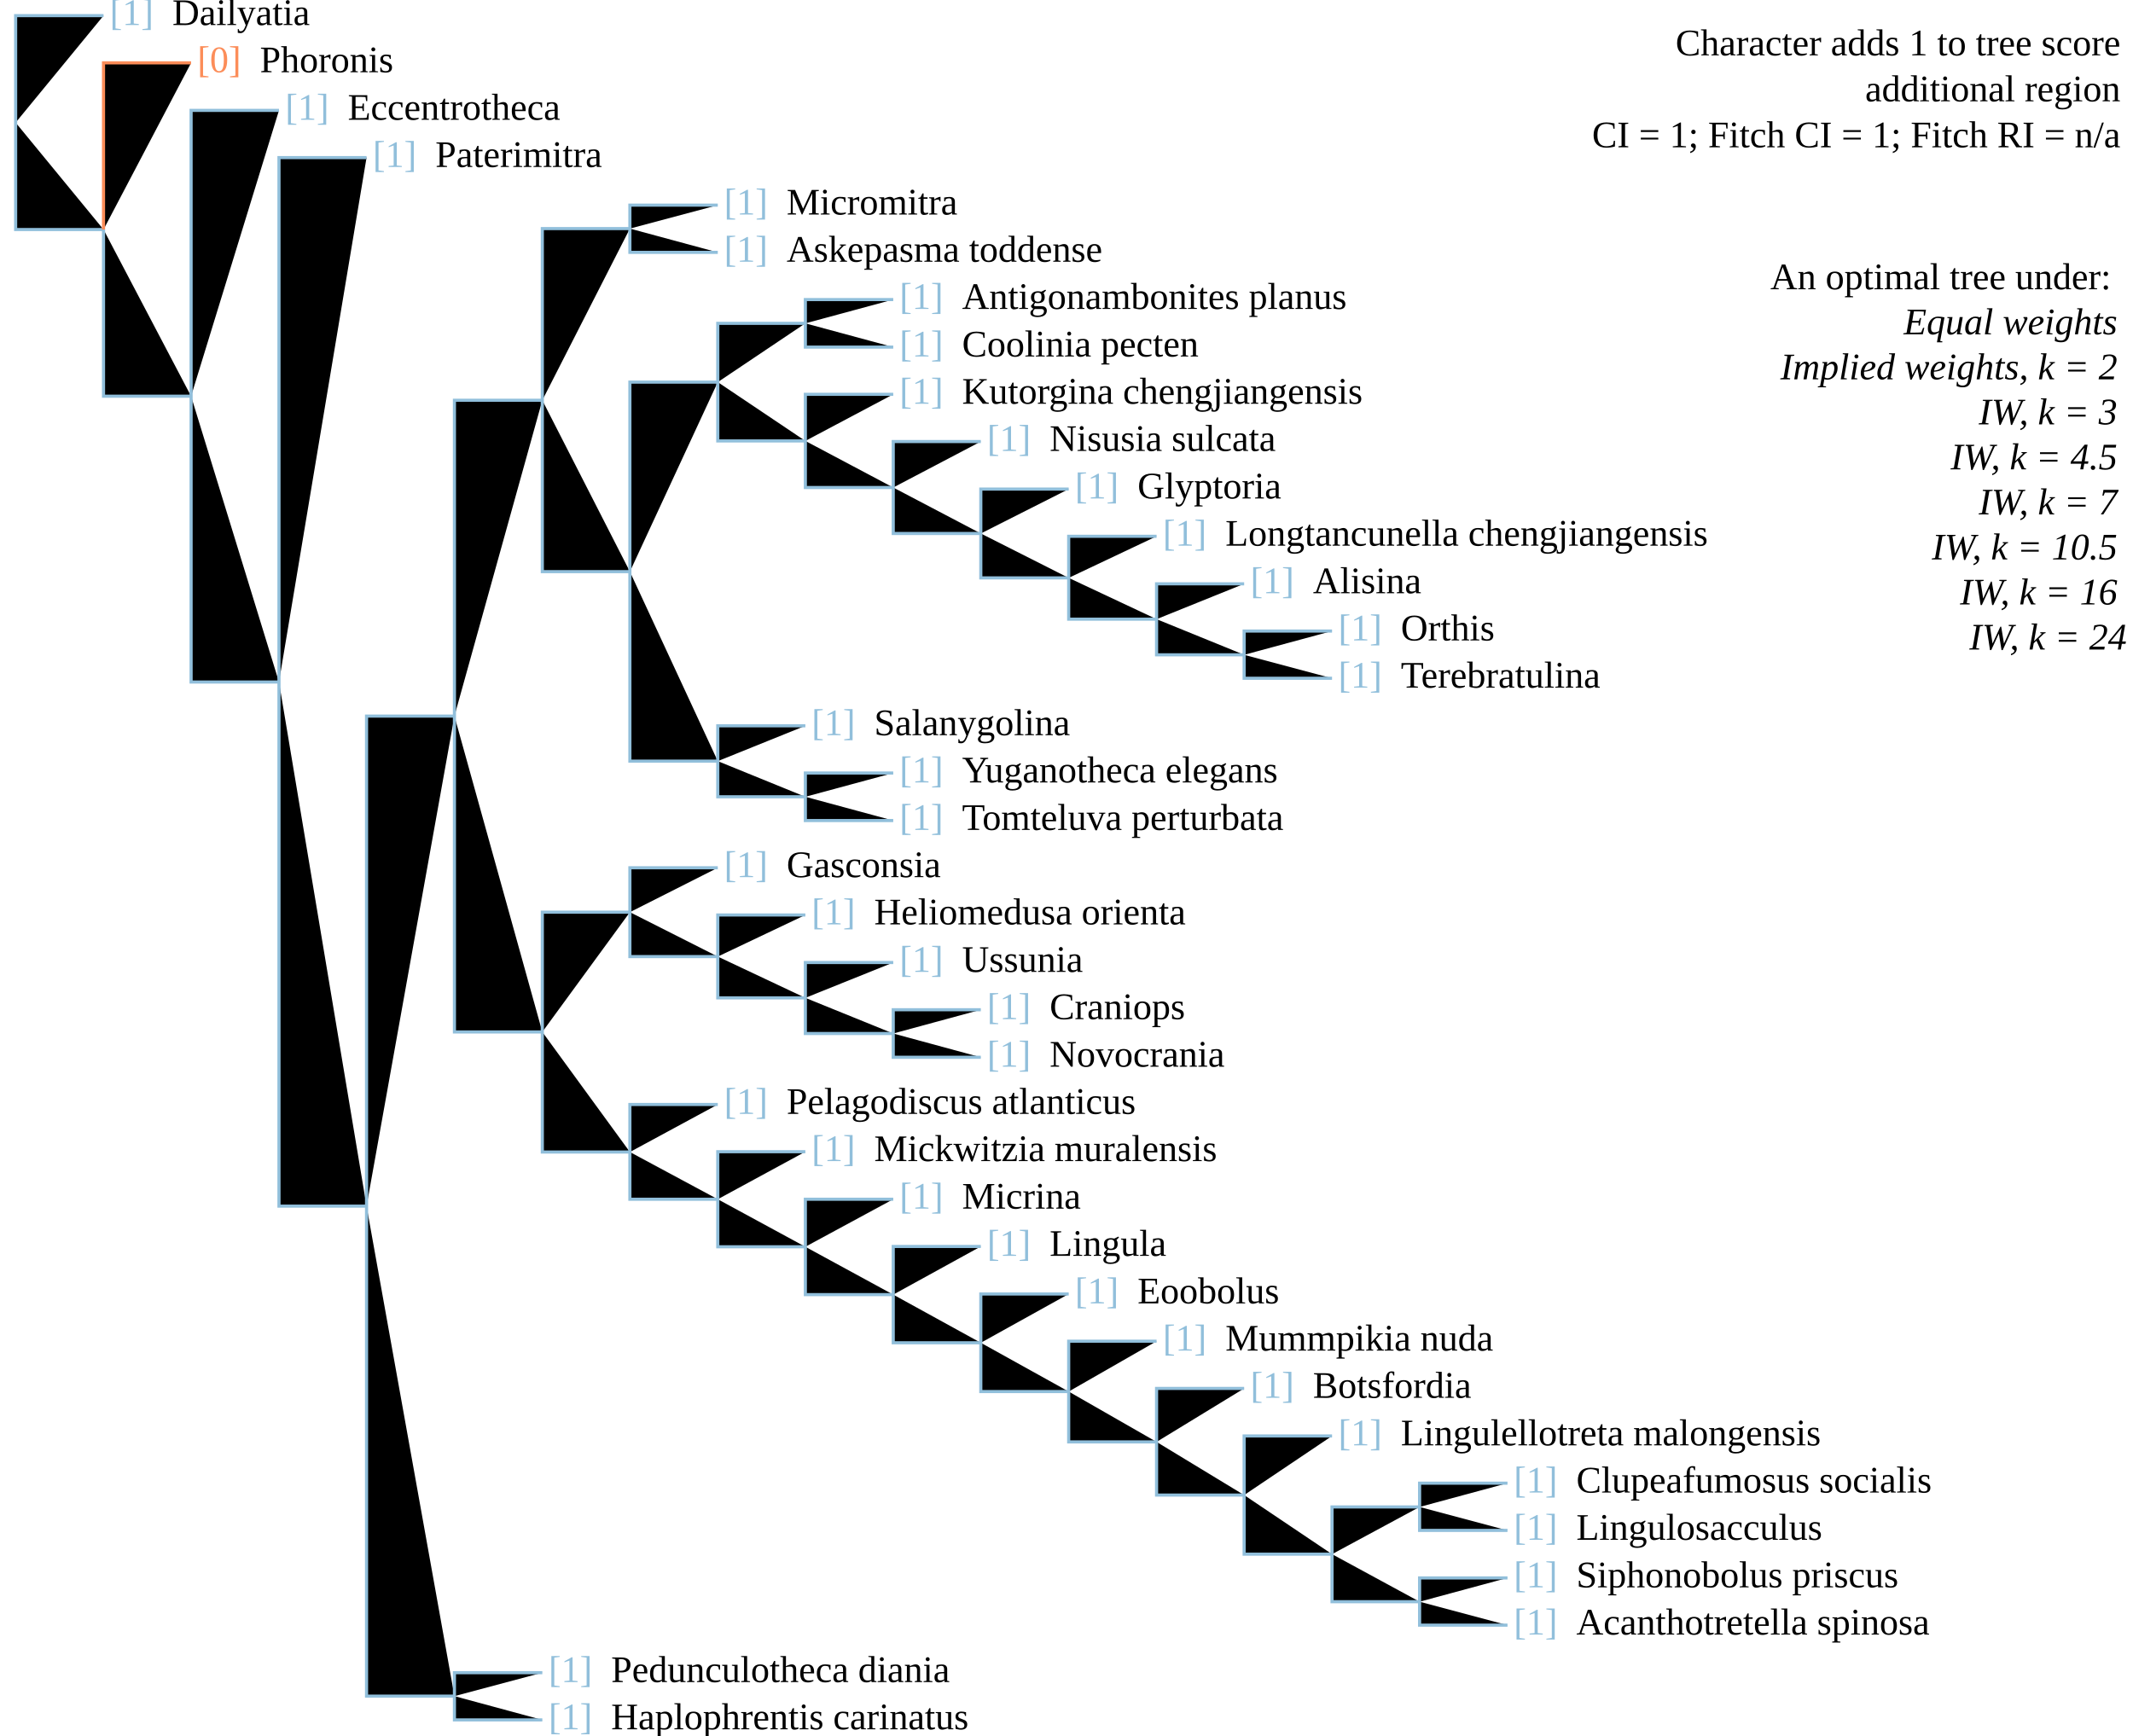
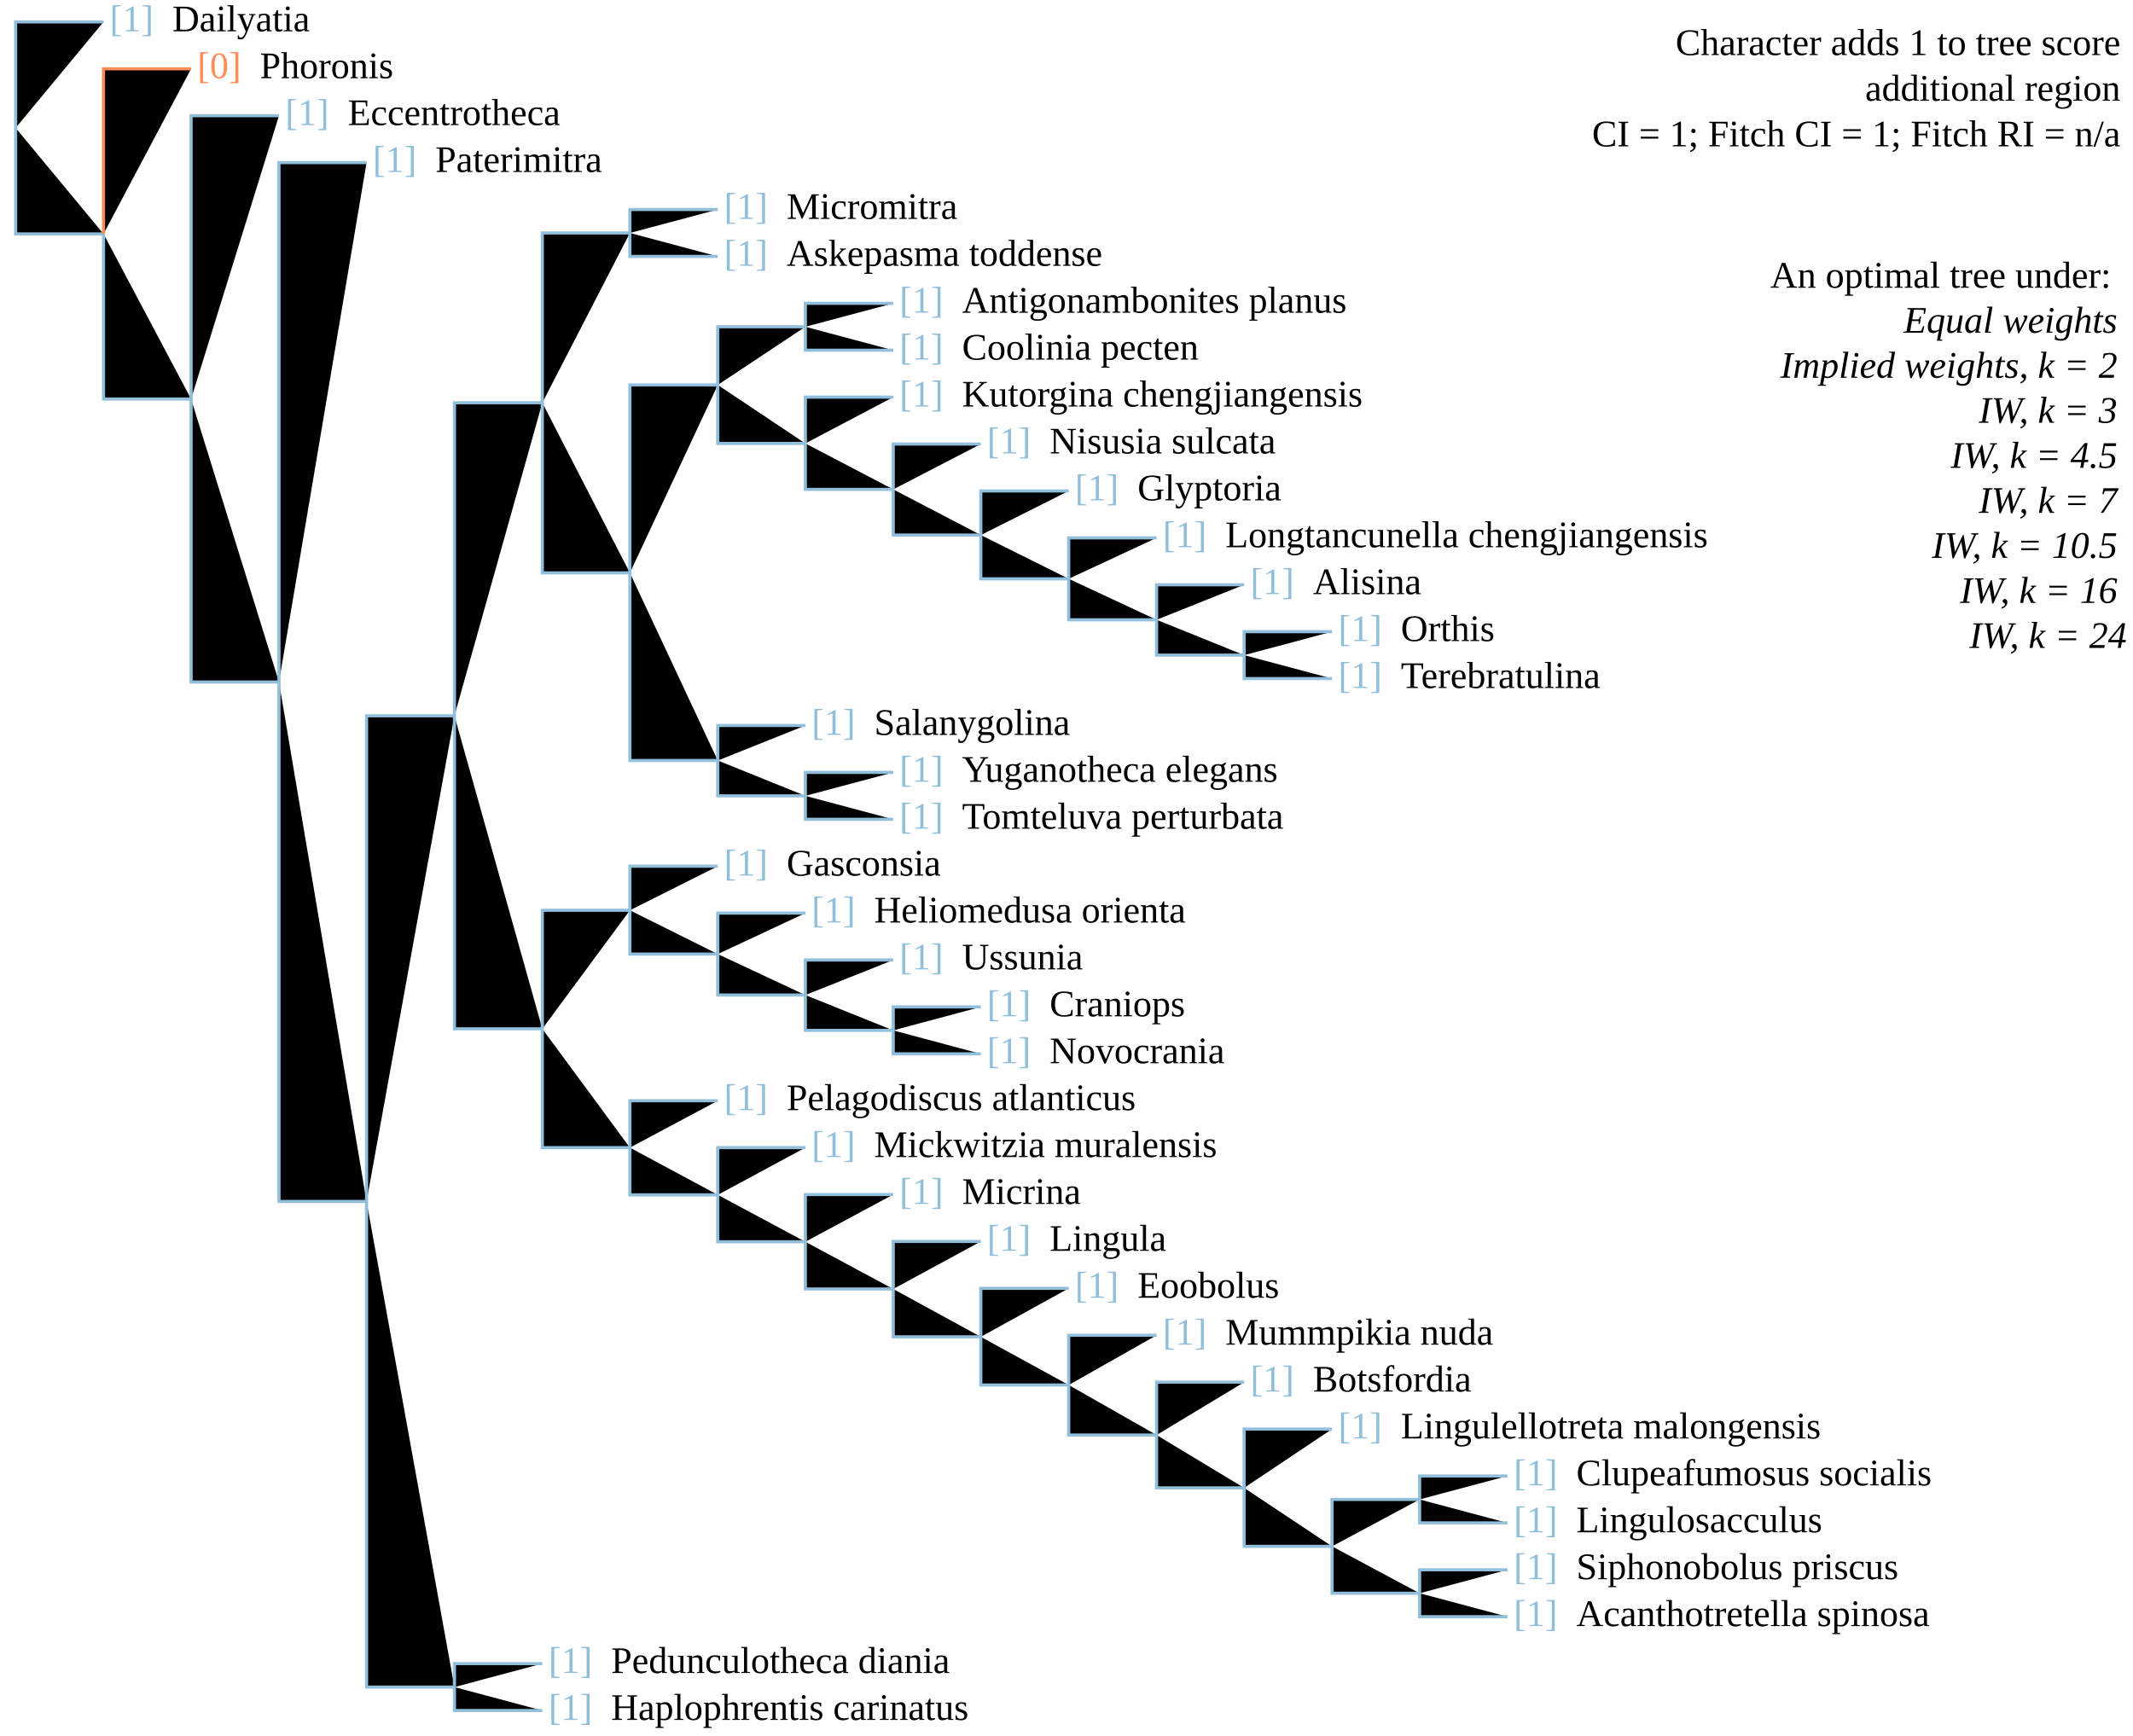
<svg xmlns="http://www.w3.org/2000/svg" version="1.1" width="682" height="555" class="tree" char="1">
-   <text x="678" y="17.7" text-anchor="end" class="stepsLabel">Character adds <tspan class="score">1</tspan> to tree score</text>
-   <text x="678" y="32.4" text-anchor="end" class="stepsLabel">
+   <text x="678" y="17.6" text-anchor="end" class="stepsLabel">Character adds <tspan class="score">1</tspan> to tree score</text>
+   <text x="678" y="32.2" text-anchor="end" class="stepsLabel">
    <tspan class="score" /> additional region</text>
-   <text x="678" y="47.1" text-anchor="end" class="stepsLabel">CI = 1; Fitch CI = 1; Fitch RI = n/a</text>
-   <text x="678" y="76.5" text-anchor="end" class="stepsLabel">
+   <text x="678" y="46.8" text-anchor="end" class="stepsLabel">CI = 1; Fitch CI = 1; Fitch RI = n/a</text>
+   <text x="678" y="76" text-anchor="end" class="stepsLabel">
    <tspan dy="16">An optimal tree under:</tspan>
    <tspan x="680" style="font-style:italic" class="notThisAn" dy="1.2em">Equal weights</tspan>
    <tspan x="680" style="font-style:italic" class="notThisAn" dy="1.2em">Implied weights, k = 2</tspan>
    <tspan x="680" style="font-style:italic" class="notThisAn" dy="1.2em">IW, k = 3</tspan>
    <tspan x="680" style="font-style:italic" class="notThisAn" dy="1.2em">IW, k = 4.5</tspan>
    <tspan x="680" style="font-style:italic" class="thisAn" dy="1.2em">IW, k = 7</tspan>
    <tspan x="680" style="font-style:italic" class="thisAn" dy="1.2em">IW, k = 10.5</tspan>
    <tspan x="680" style="font-style:italic" class="thisAn" dy="1.2em">IW, k = 16</tspan>
    <tspan x="680" style="font-style:italic" class="thisAn" dy="1.2em">IW, k = 24</tspan>
  </text>
-   <text x="35.1" y="8" fill="#91bfdb" class="flag">[1]</text>
-   <text x="55.1" y="8" class="taxonLabel">Dailyatia</text>
-   <text x="91.2" y="38.3" fill="#91bfdb" class="flag">[1]</text>
-   <text x="111.2" y="38.3" class="taxonLabel">Eccentrotheca</text>
-   <text x="63.1" y="23.1" fill="#fc8d59" class="flag">[0]</text>
-   <text x="83.1" y="23.1" class="taxonLabel">Phoronis</text>
-   <text x="119.2" y="53.4" fill="#91bfdb" class="flag">[1]</text>
-   <text x="139.2" y="53.4" class="taxonLabel">Paterimitra</text>
-   <text x="231.5" y="68.6" fill="#91bfdb" class="flag">[1]</text>
-   <text x="251.5" y="68.6" class="taxonLabel">Micromitra</text>
-   <text x="231.5" y="83.7" fill="#91bfdb" class="flag">[1]</text>
-   <text x="251.5" y="83.7" class="taxonLabel">Askepasma toddense</text>
-   <text x="259.5" y="235.1" fill="#91bfdb" class="flag">[1]</text>
-   <text x="279.5" y="235.1" class="taxonLabel">Salanygolina</text>
-   <text x="287.6" y="265.4" fill="#91bfdb" class="flag">[1]</text>
-   <text x="307.6" y="265.4" class="taxonLabel">Tomteluva perturbata</text>
-   <text x="287.6" y="250.2" fill="#91bfdb" class="flag">[1]</text>
-   <text x="307.6" y="250.2" class="taxonLabel">Yuganotheca elegans</text>
-   <text x="287.6" y="114" fill="#91bfdb" class="flag">[1]</text>
-   <text x="307.6" y="114" class="taxonLabel">Coolinia pecten</text>
-   <text x="287.6" y="98.8" fill="#91bfdb" class="flag">[1]</text>
-   <text x="307.6" y="98.8" class="taxonLabel">Antigonambonites planus</text>
-   <text x="287.6" y="129.1" fill="#91bfdb" class="flag">[1]</text>
-   <text x="307.6" y="129.1" class="taxonLabel">Kutorgina chengjiangensis</text>
-   <text x="315.6" y="144.2" fill="#91bfdb" class="flag">[1]</text>
-   <text x="335.6" y="144.2" class="taxonLabel">Nisusia sulcata</text>
-   <text x="343.7" y="159.4" fill="#91bfdb" class="flag">[1]</text>
-   <text x="363.7" y="159.4" class="taxonLabel">Glyptoria</text>
-   <text x="371.8" y="174.5" fill="#91bfdb" class="flag">[1]</text>
-   <text x="391.8" y="174.5" class="taxonLabel">Longtancunella chengjiangensis</text>
-   <text x="399.8" y="189.7" fill="#91bfdb" class="flag">[1]</text>
-   <text x="419.8" y="189.7" class="taxonLabel">Alisina</text>
-   <text x="427.9" y="219.9" fill="#91bfdb" class="flag">[1]</text>
-   <text x="447.9" y="219.9" class="taxonLabel">Terebratulina</text>
-   <text x="427.9" y="204.8" fill="#91bfdb" class="flag">[1]</text>
-   <text x="447.9" y="204.8" class="taxonLabel">Orthis</text>
-   <text x="231.5" y="280.5" fill="#91bfdb" class="flag">[1]</text>
-   <text x="251.5" y="280.5" class="taxonLabel">Gasconsia</text>
-   <text x="259.5" y="295.6" fill="#91bfdb" class="flag">[1]</text>
-   <text x="279.5" y="295.6" class="taxonLabel">Heliomedusa orienta</text>
-   <text x="287.6" y="310.8" fill="#91bfdb" class="flag">[1]</text>
-   <text x="307.6" y="310.8" class="taxonLabel">Ussunia</text>
-   <text x="315.6" y="341.1" fill="#91bfdb" class="flag">[1]</text>
-   <text x="335.6" y="341.1" class="taxonLabel">Novocrania</text>
-   <text x="315.6" y="325.9" fill="#91bfdb" class="flag">[1]</text>
-   <text x="335.6" y="325.9" class="taxonLabel">Craniops</text>
-   <text x="231.5" y="356.2" fill="#91bfdb" class="flag">[1]</text>
-   <text x="251.5" y="356.2" class="taxonLabel">Pelagodiscus atlanticus</text>
-   <text x="259.5" y="371.3" fill="#91bfdb" class="flag">[1]</text>
-   <text x="279.5" y="371.3" class="taxonLabel">Mickwitzia muralensis</text>
-   <text x="287.6" y="386.5" fill="#91bfdb" class="flag">[1]</text>
-   <text x="307.6" y="386.5" class="taxonLabel">Micrina</text>
-   <text x="315.6" y="401.6" fill="#91bfdb" class="flag">[1]</text>
-   <text x="335.6" y="401.6" class="taxonLabel">Lingula</text>
-   <text x="343.7" y="416.8" fill="#91bfdb" class="flag">[1]</text>
-   <text x="363.7" y="416.8" class="taxonLabel">Eoobolus</text>
-   <text x="371.8" y="431.9" fill="#91bfdb" class="flag">[1]</text>
-   <text x="391.8" y="431.9" class="taxonLabel">Mummpikia nuda</text>
-   <text x="399.8" y="447" fill="#91bfdb" class="flag">[1]</text>
-   <text x="419.8" y="447" class="taxonLabel">Botsfordia</text>
-   <text x="427.9" y="462.2" fill="#91bfdb" class="flag">[1]</text>
-   <text x="447.9" y="462.2" class="taxonLabel">Lingulellotreta malongensis</text>
-   <text x="484" y="477.3" fill="#91bfdb" class="flag">[1]</text>
-   <text x="504" y="477.3" class="taxonLabel">Clupeafumosus socialis</text>
-   <text x="484" y="492.4" fill="#91bfdb" class="flag">[1]</text>
-   <text x="504" y="492.4" class="taxonLabel">Lingulosacculus</text>
-   <text x="484" y="507.6" fill="#91bfdb" class="flag">[1]</text>
-   <text x="504" y="507.6" class="taxonLabel">Siphonobolus priscus</text>
-   <text x="484" y="522.7" fill="#91bfdb" class="flag">[1]</text>
-   <text x="504" y="522.7" class="taxonLabel">Acanthotretella spinosa</text>
-   <text x="175.4" y="553" fill="#91bfdb" class="flag">[1]</text>
-   <text x="195.4" y="553" class="taxonLabel">Haplophrentis carinatus</text>
-   <text x="175.4" y="537.9" fill="#91bfdb" class="flag">[1]</text>
-   <text x="195.4" y="537.9" class="taxonLabel">Pedunculotheca diania</text>
-   <path d="M5,39.2V5H33.1M5,39.2V73.4H33.1M33.1,73.4V126.7H61.1M61.1,126.7V35.3H89.2M61.1,126.7V218.1H89.2M89.2,218.1V50.4H117.2M89.2,218.1V385.7H117.2M117.2,385.7V229H145.3M145.3,229V128H173.4M173.4,128V73.1H201.4M201.4,73.1V65.6H229.5M201.4,73.1V80.7H229.5M173.4,128V182.8H201.4M201.4,182.8V122.2H229.5M229.5,122.2V103.4H257.5M257.5,103.4V95.8H285.6M257.5,103.4V111H285.6M229.5,122.2V141H257.5M257.5,141V126.1H285.6M257.5,141V155.9H285.6M285.6,155.9V141.2H313.6M285.6,155.9V170.6H313.6M313.6,170.6V156.4H341.7M313.6,170.6V184.8H341.7M341.7,184.8V171.5H369.8M341.7,184.8V198H369.8M369.8,198V186.7H397.8M369.8,198V209.4H397.8M397.8,209.4V201.8H425.9M397.8,209.4V216.9H425.9M201.4,182.8V243.4H229.5M229.5,243.4V232.1H257.5M229.5,243.4V254.8H257.5M257.5,254.8V247.2H285.6M257.5,254.8V262.4H285.6M145.3,229V330H173.4M173.4,330V291.7H201.4M201.4,291.7V277.5H229.5M201.4,291.7V305.9H229.5M229.5,305.9V292.6H257.5M229.5,305.9V319.1H257.5M257.5,319.1V307.8H285.6M257.5,319.1V330.5H285.6M285.6,330.5V322.9H313.6M285.6,330.5V338.1H313.6M173.4,330V368.4H201.4M201.4,368.4V353.2H229.5M201.4,368.4V383.5H229.5M229.5,383.5V368.3H257.5M229.5,383.5V398.7H257.5M257.5,398.7V383.5H285.6M257.5,398.7V414H285.6M285.6,414V398.6H313.6M285.6,414V429.4H313.6M313.6,429.4V413.8H341.7M313.6,429.4V445H341.7M341.7,445V428.9H369.8M341.7,445V461.1H369.8M369.8,461.1V444H397.8M369.8,461.1V478.1H397.8M397.8,478.1V459.2H425.9M397.8,478.1V497H425.9M425.9,497V481.9H453.9M453.9,481.9V474.3H482M453.9,481.9V489.4H482M425.9,497V512.2H453.9M453.9,512.2V504.6H482M453.9,512.2V519.7H482M117.2,385.7V542.4H145.3M145.3,542.4V534.9H173.4M145.3,542.4V550H173.4" stroke="#91bfdb" />
-   <path d="M33.1,73.4V20.1H61.1" stroke="#fc8d59" />
+   <text x="35.1" y="10" fill="#91bfdb" class="flag">[1]</text>
+   <text x="55.1" y="10" class="taxonLabel">Dailyatia</text>
+   <text x="91.2" y="40" fill="#91bfdb" class="flag">[1]</text>
+   <text x="111.2" y="40" class="taxonLabel">Eccentrotheca</text>
+   <text x="63.1" y="25" fill="#fc8d59" class="flag">[0]</text>
+   <text x="83.1" y="25" class="taxonLabel">Phoronis</text>
+   <text x="119.2" y="55" fill="#91bfdb" class="flag">[1]</text>
+   <text x="139.2" y="55" class="taxonLabel">Paterimitra</text>
+   <text x="231.5" y="70" fill="#91bfdb" class="flag">[1]</text>
+   <text x="251.5" y="70" class="taxonLabel">Micromitra</text>
+   <text x="231.5" y="85" fill="#91bfdb" class="flag">[1]</text>
+   <text x="251.5" y="85" class="taxonLabel">Askepasma toddense</text>
+   <text x="259.5" y="235" fill="#91bfdb" class="flag">[1]</text>
+   <text x="279.5" y="235" class="taxonLabel">Salanygolina</text>
+   <text x="287.6" y="265" fill="#91bfdb" class="flag">[1]</text>
+   <text x="307.6" y="265" class="taxonLabel">Tomteluva perturbata</text>
+   <text x="287.6" y="250" fill="#91bfdb" class="flag">[1]</text>
+   <text x="307.6" y="250" class="taxonLabel">Yuganotheca elegans</text>
+   <text x="287.6" y="115" fill="#91bfdb" class="flag">[1]</text>
+   <text x="307.6" y="115" class="taxonLabel">Coolinia pecten</text>
+   <text x="287.6" y="100" fill="#91bfdb" class="flag">[1]</text>
+   <text x="307.6" y="100" class="taxonLabel">Antigonambonites planus</text>
+   <text x="287.6" y="130" fill="#91bfdb" class="flag">[1]</text>
+   <text x="307.6" y="130" class="taxonLabel">Kutorgina chengjiangensis</text>
+   <text x="315.6" y="145" fill="#91bfdb" class="flag">[1]</text>
+   <text x="335.6" y="145" class="taxonLabel">Nisusia sulcata</text>
+   <text x="343.7" y="160" fill="#91bfdb" class="flag">[1]</text>
+   <text x="363.7" y="160" class="taxonLabel">Glyptoria</text>
+   <text x="371.8" y="175" fill="#91bfdb" class="flag">[1]</text>
+   <text x="391.8" y="175" class="taxonLabel">Longtancunella chengjiangensis</text>
+   <text x="399.8" y="190" fill="#91bfdb" class="flag">[1]</text>
+   <text x="419.8" y="190" class="taxonLabel">Alisina</text>
+   <text x="427.9" y="220" fill="#91bfdb" class="flag">[1]</text>
+   <text x="447.9" y="220" class="taxonLabel">Terebratulina</text>
+   <text x="427.9" y="205" fill="#91bfdb" class="flag">[1]</text>
+   <text x="447.9" y="205" class="taxonLabel">Orthis</text>
+   <text x="231.5" y="280" fill="#91bfdb" class="flag">[1]</text>
+   <text x="251.5" y="280" class="taxonLabel">Gasconsia</text>
+   <text x="259.5" y="295" fill="#91bfdb" class="flag">[1]</text>
+   <text x="279.5" y="295" class="taxonLabel">Heliomedusa orienta</text>
+   <text x="287.6" y="310" fill="#91bfdb" class="flag">[1]</text>
+   <text x="307.6" y="310" class="taxonLabel">Ussunia</text>
+   <text x="315.6" y="340" fill="#91bfdb" class="flag">[1]</text>
+   <text x="335.6" y="340" class="taxonLabel">Novocrania</text>
+   <text x="315.6" y="325" fill="#91bfdb" class="flag">[1]</text>
+   <text x="335.6" y="325" class="taxonLabel">Craniops</text>
+   <text x="231.5" y="355" fill="#91bfdb" class="flag">[1]</text>
+   <text x="251.5" y="355" class="taxonLabel">Pelagodiscus atlanticus</text>
+   <text x="259.5" y="370" fill="#91bfdb" class="flag">[1]</text>
+   <text x="279.5" y="370" class="taxonLabel">Mickwitzia muralensis</text>
+   <text x="287.6" y="385" fill="#91bfdb" class="flag">[1]</text>
+   <text x="307.6" y="385" class="taxonLabel">Micrina</text>
+   <text x="315.6" y="400" fill="#91bfdb" class="flag">[1]</text>
+   <text x="335.6" y="400" class="taxonLabel">Lingula</text>
+   <text x="343.7" y="415" fill="#91bfdb" class="flag">[1]</text>
+   <text x="363.7" y="415" class="taxonLabel">Eoobolus</text>
+   <text x="371.8" y="430" fill="#91bfdb" class="flag">[1]</text>
+   <text x="391.8" y="430" class="taxonLabel">Mummpikia nuda</text>
+   <text x="399.8" y="445" fill="#91bfdb" class="flag">[1]</text>
+   <text x="419.8" y="445" class="taxonLabel">Botsfordia</text>
+   <text x="427.9" y="460" fill="#91bfdb" class="flag">[1]</text>
+   <text x="447.9" y="460" class="taxonLabel">Lingulellotreta malongensis</text>
+   <text x="484" y="475" fill="#91bfdb" class="flag">[1]</text>
+   <text x="504" y="475" class="taxonLabel">Clupeafumosus socialis</text>
+   <text x="484" y="490" fill="#91bfdb" class="flag">[1]</text>
+   <text x="504" y="490" class="taxonLabel">Lingulosacculus</text>
+   <text x="484" y="505" fill="#91bfdb" class="flag">[1]</text>
+   <text x="504" y="505" class="taxonLabel">Siphonobolus priscus</text>
+   <text x="484" y="520" fill="#91bfdb" class="flag">[1]</text>
+   <text x="504" y="520" class="taxonLabel">Acanthotretella spinosa</text>
+   <text x="175.4" y="550" fill="#91bfdb" class="flag">[1]</text>
+   <text x="195.4" y="550" class="taxonLabel">Haplophrentis carinatus</text>
+   <text x="175.4" y="535" fill="#91bfdb" class="flag">[1]</text>
+   <text x="195.4" y="535" class="taxonLabel">Pedunculotheca diania</text>
+   <path d="M5,40.9V7H33.1M5,40.9V74.8H33.1M33.1,74.8V127.6H61.1M61.1,127.6V37H89.2M61.1,127.6V218.1H89.2M89.2,218.1V52H117.2M89.2,218.1V384.2H117.2M117.2,384.2V228.9H145.3M145.3,228.9V128.8H173.4M173.4,128.8V74.5H201.4M201.4,74.5V67H229.5M201.4,74.5V82H229.5M173.4,128.8V183.2H201.4M201.4,183.2V123.1H229.5M229.5,123.1V104.5H257.5M257.5,104.5V97H285.6M257.5,104.5V112H285.6M229.5,123.1V141.8H257.5M257.5,141.8V127H285.6M257.5,141.8V156.5H285.6M285.6,156.5V142H313.6M285.6,156.5V171.1H313.6M313.6,171.1V157H341.7M313.6,171.1V185.1H341.7M341.7,185.1V172H369.8M341.7,185.1V198.2H369.8M369.8,198.2V187H397.8M369.8,198.2V209.5H397.8M397.8,209.5V202H425.9M397.8,209.5V217H425.9M201.4,183.2V243.2H229.5M229.5,243.2V232H257.5M229.5,243.2V254.5H257.5M257.5,254.5V247H285.6M257.5,254.5V262H285.6M145.3,228.9V329H173.4M173.4,329V291.1H201.4M201.4,291.1V277H229.5M201.4,291.1V305.1H229.5M229.5,305.1V292H257.5M229.5,305.1V318.2H257.5M257.5,318.2V307H285.6M257.5,318.2V329.5H285.6M285.6,329.5V322H313.6M285.6,329.5V337H313.6M173.4,329V367H201.4M201.4,367V352H229.5M201.4,367V382.1H229.5M229.5,382.1V367H257.5M229.5,382.1V397.1H257.5M257.5,397.1V382H285.6M257.5,397.1V412.2H285.6M285.6,412.2V397H313.6M285.6,412.2V427.5H313.6M313.6,427.5V412H341.7M313.6,427.5V442.9H341.7M341.7,442.9V427H369.8M341.7,442.9V458.9H369.8M369.8,458.9V442H397.8M369.8,458.9V475.8H397.8M397.8,475.8V457H425.9M397.8,475.8V494.5H425.9M425.9,494.5V479.5H453.9M453.9,479.5V472H482M453.9,479.5V487H482M425.9,494.5V509.5H453.9M453.9,509.5V502H482M453.9,509.5V517H482M117.2,384.2V539.5H145.3M145.3,539.5V532H173.4M145.3,539.5V547H173.4" stroke="#91bfdb" />
+   <path d="M33.1,74.8V22H61.1" stroke="#fc8d59" />
</svg>
